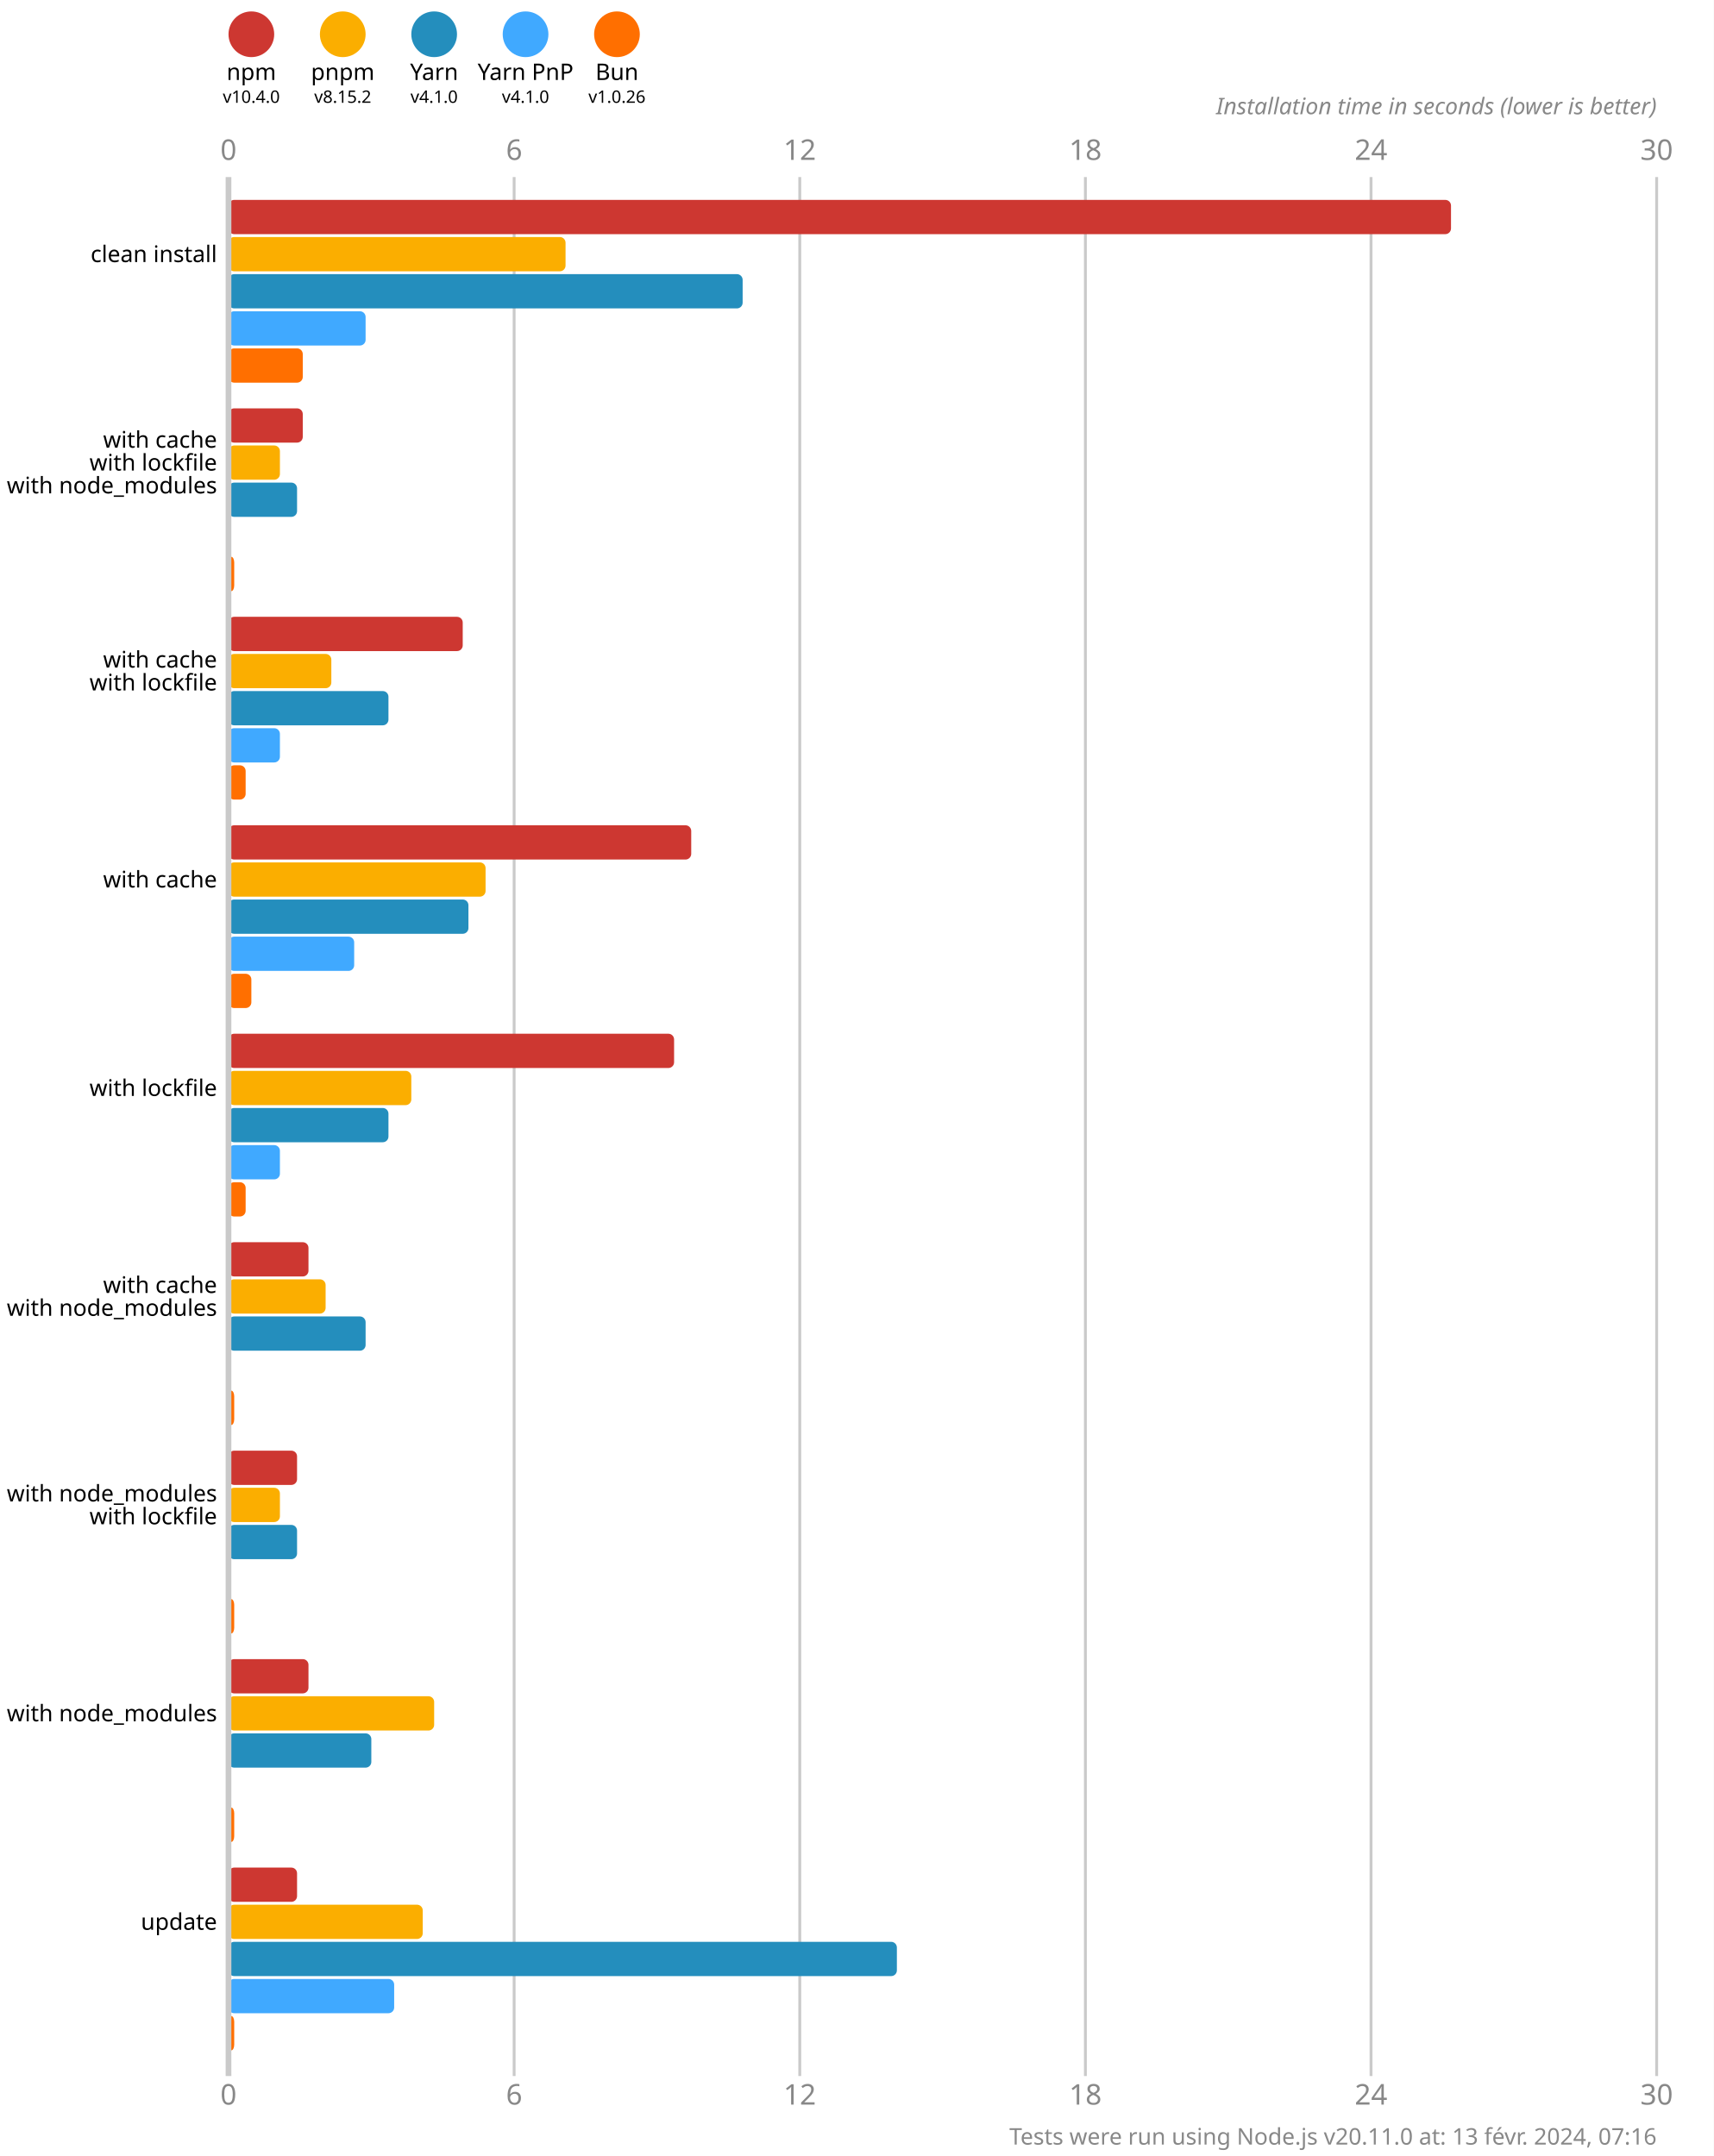
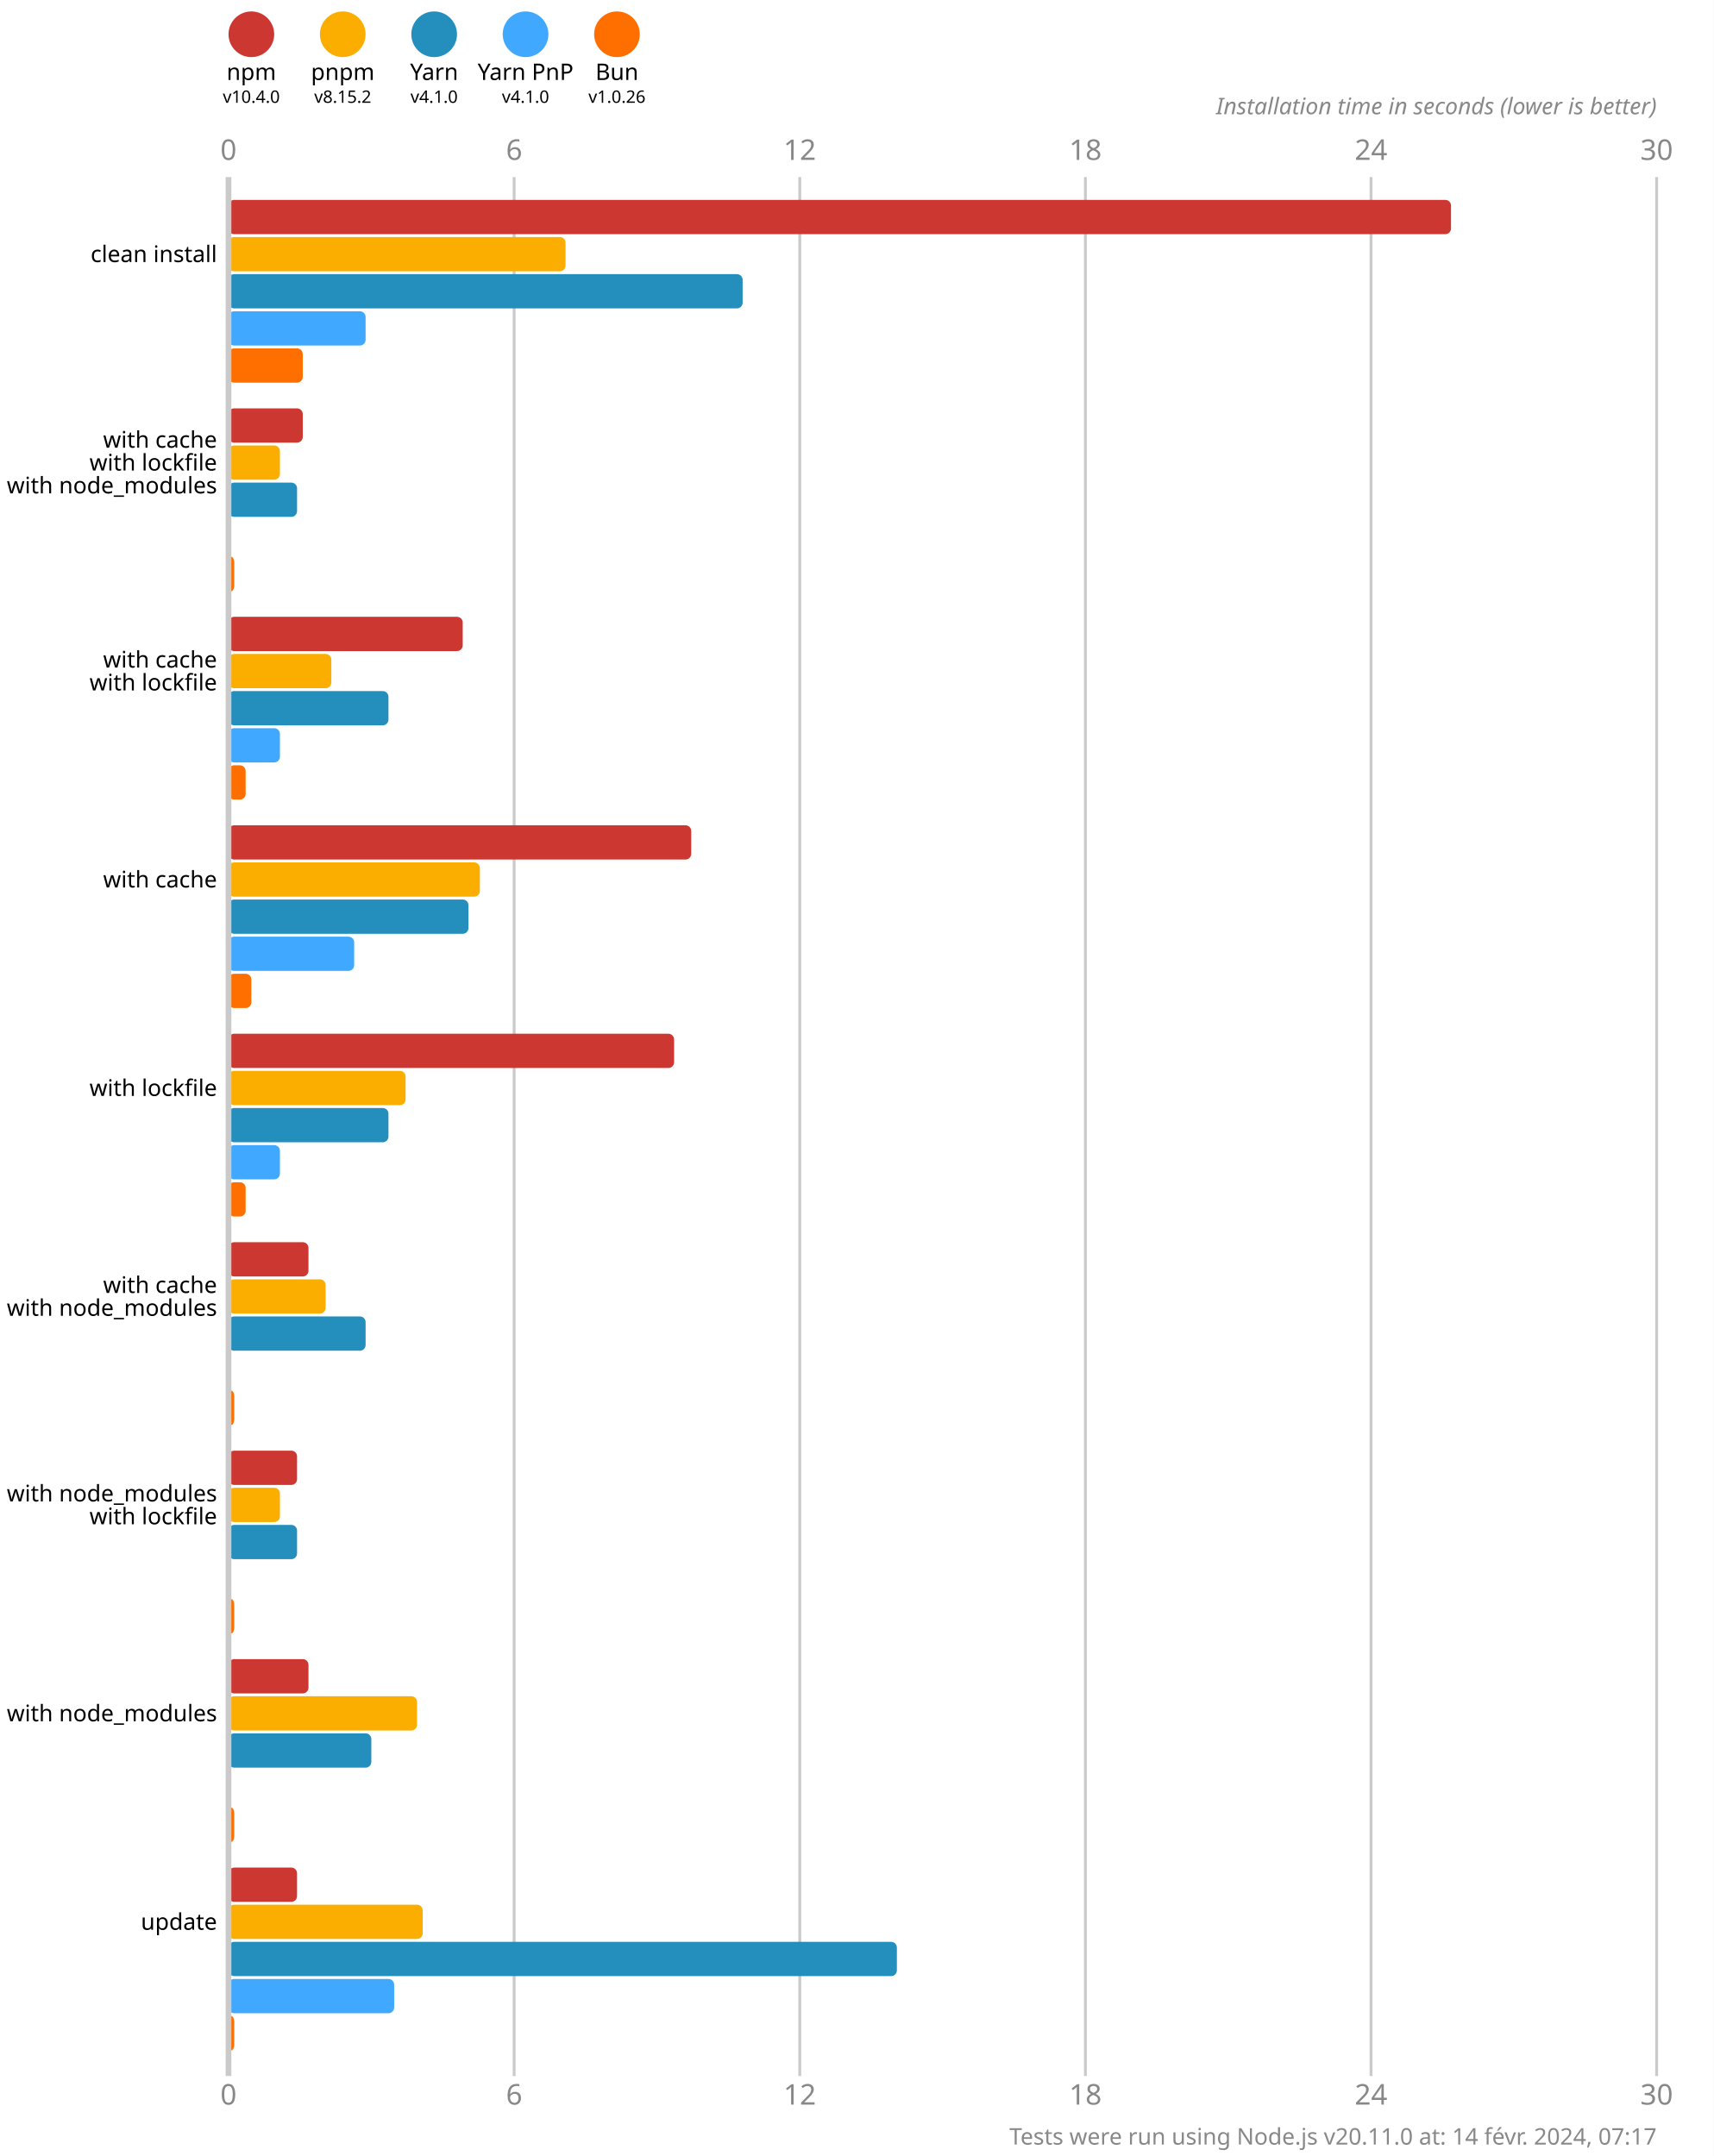
<svg xmlns="http://www.w3.org/2000/svg" version="1.1" viewBox="0 0 300 377.5">
  <style>
    .font { font-family: sans-serif; }
    .s3 { font-size: 3px; }
    .s4 { font-size: 4px; }
    .s5 { font-size: 5px; }
    .line { stroke: #cacaca; }
    .width { stroke-width: 0.5; }
    .text { fill: #888; }
  </style>
  <rect x="0" y="0" width="300" height="377.5" fill="#fff" />
  <circle cx="44" cy="6" r="4" fill="#cd3731" />
  <text x="44" y="14" class="font s4" text-anchor="middle">npm</text>
  <text x="44" y="18" class="font s3" text-anchor="middle">v10.4.0</text>
  <circle cx="60" cy="6" r="4" fill="#fbae00" />
  <text x="60" y="14" class="font s4" text-anchor="middle">pnpm</text>
  <text x="60" y="18" class="font s3" text-anchor="middle">v8.15.2</text>
  <circle cx="76" cy="6" r="4" fill="#248ebd" />
  <text x="76" y="14" class="font s4" text-anchor="middle">Yarn</text>
  <text x="76" y="18" class="font s3" text-anchor="middle">v4.1.0</text>
  <circle cx="92" cy="6" r="4" fill="#40a9ff" />
  <text x="92" y="14" class="font s4" text-anchor="middle">Yarn PnP</text>
  <text x="92" y="18" class="font s3" text-anchor="middle">v4.1.0</text>
  <circle cx="108" cy="6" r="4" fill="#ff6f00" />
  <text x="108" y="14" class="font s4" text-anchor="middle">Bun</text>
  <text x="108" y="18" class="font s3" text-anchor="middle">v1.0.26</text>
  <text x="40" y="28" class="font s5 text" text-anchor="middle">0</text>
  <text x="40" y="368.5" class="font s5 text" text-anchor="middle">0</text>
  <line x1="90" y1="31" x2="90" y2="363.5" class="line width" />
  <text x="90" y="28" class="font s5 text" text-anchor="middle">6</text>
  <text x="90" y="368.5" class="font s5 text" text-anchor="middle">6</text>
  <line x1="140" y1="31" x2="140" y2="363.5" class="line width" />
  <text x="140" y="28" class="font s5 text" text-anchor="middle">12</text>
  <text x="140" y="368.5" class="font s5 text" text-anchor="middle">12</text>
  <line x1="190" y1="31" x2="190" y2="363.5" class="line width" />
  <text x="190" y="28" class="font s5 text" text-anchor="middle">18</text>
  <text x="190" y="368.5" class="font s5 text" text-anchor="middle">18</text>
  <line x1="240" y1="31" x2="240" y2="363.5" class="line width" />
  <text x="240" y="28" class="font s5 text" text-anchor="middle">24</text>
  <text x="240" y="368.5" class="font s5 text" text-anchor="middle">24</text>
  <line x1="290" y1="31" x2="290" y2="363.5" class="line width" />
  <text x="290" y="28" class="font s5 text" text-anchor="middle">30</text>
  <text x="290" y="368.5" class="font s5 text" text-anchor="middle">30</text>
  <text x="290" y="20" class="font s4 text" font-style="italic" text-anchor="end">Installation time in seconds (lower is better)</text>
  <rect x="40" y="35" width="214" height="6" fill="#cd3731" rx="1" ry="1" />
  <rect x="40" y="41.5" width="59" height="6" fill="#fbae00" rx="1" ry="1" />
  <rect x="40" y="48" width="90" height="6" fill="#248ebd" rx="1" ry="1" />
  <rect x="40" y="54.5" width="24" height="6" fill="#40a9ff" rx="1" ry="1" />
  <rect x="40" y="61" width="13" height="6" fill="#ff6f00" rx="1" ry="1" />
  <rect x="40" y="71.5" width="13" height="6" fill="#cd3731" rx="1" ry="1" />
  <rect x="40" y="78" width="9" height="6" fill="#fbae00" rx="1" ry="1" />
  <rect x="40" y="84.5" width="12" height="6" fill="#248ebd" rx="1" ry="1" />
  <rect x="40" y="91" width="0" height="6" fill="#40a9ff" rx="1" ry="1" />
  <rect x="40" y="97.5" width="1" height="6" fill="#ff6f00" rx="1" ry="1" />
  <rect x="40" y="108" width="41" height="6" fill="#cd3731" rx="1" ry="1" />
  <rect x="40" y="114.5" width="18" height="6" fill="#fbae00" rx="1" ry="1" />
  <rect x="40" y="121" width="28" height="6" fill="#248ebd" rx="1" ry="1" />
  <rect x="40" y="127.5" width="9" height="6" fill="#40a9ff" rx="1" ry="1" />
  <rect x="40" y="134" width="3" height="6" fill="#ff6f00" rx="1" ry="1" />
  <rect x="40" y="144.5" width="81" height="6" fill="#cd3731" rx="1" ry="1" />
-   <rect x="40" y="151" width="45" height="6" fill="#fbae00" rx="1" ry="1" />
+   <rect x="40" y="151" width="44" height="6" fill="#fbae00" rx="1" ry="1" />
  <rect x="40" y="157.5" width="42" height="6" fill="#248ebd" rx="1" ry="1" />
  <rect x="40" y="164" width="22" height="6" fill="#40a9ff" rx="1" ry="1" />
  <rect x="40" y="170.5" width="4" height="6" fill="#ff6f00" rx="1" ry="1" />
  <rect x="40" y="181" width="78" height="6" fill="#cd3731" rx="1" ry="1" />
-   <rect x="40" y="187.5" width="32" height="6" fill="#fbae00" rx="1" ry="1" />
+   <rect x="40" y="187.5" width="31" height="6" fill="#fbae00" rx="1" ry="1" />
  <rect x="40" y="194" width="28" height="6" fill="#248ebd" rx="1" ry="1" />
  <rect x="40" y="200.5" width="9" height="6" fill="#40a9ff" rx="1" ry="1" />
  <rect x="40" y="207" width="3" height="6" fill="#ff6f00" rx="1" ry="1" />
  <rect x="40" y="217.5" width="14" height="6" fill="#cd3731" rx="1" ry="1" />
  <rect x="40" y="224" width="17" height="6" fill="#fbae00" rx="1" ry="1" />
  <rect x="40" y="230.5" width="24" height="6" fill="#248ebd" rx="1" ry="1" />
  <rect x="40" y="237" width="0" height="6" fill="#40a9ff" rx="1" ry="1" />
  <rect x="40" y="243.5" width="1" height="6" fill="#ff6f00" rx="1" ry="1" />
  <rect x="40" y="254" width="12" height="6" fill="#cd3731" rx="1" ry="1" />
  <rect x="40" y="260.5" width="9" height="6" fill="#fbae00" rx="1" ry="1" />
  <rect x="40" y="267" width="12" height="6" fill="#248ebd" rx="1" ry="1" />
  <rect x="40" y="273.5" width="0" height="6" fill="#40a9ff" rx="1" ry="1" />
  <rect x="40" y="280" width="1" height="6" fill="#ff6f00" rx="1" ry="1" />
  <rect x="40" y="290.5" width="14" height="6" fill="#cd3731" rx="1" ry="1" />
-   <rect x="40" y="297" width="36" height="6" fill="#fbae00" rx="1" ry="1" />
+   <rect x="40" y="297" width="33" height="6" fill="#fbae00" rx="1" ry="1" />
  <rect x="40" y="303.5" width="25" height="6" fill="#248ebd" rx="1" ry="1" />
  <rect x="40" y="310" width="0" height="6" fill="#40a9ff" rx="1" ry="1" />
  <rect x="40" y="316.5" width="1" height="6" fill="#ff6f00" rx="1" ry="1" />
  <rect x="40" y="327" width="12" height="6" fill="#cd3731" rx="1" ry="1" />
  <rect x="40" y="333.5" width="34" height="6" fill="#fbae00" rx="1" ry="1" />
  <rect x="40" y="340" width="117" height="6" fill="#248ebd" rx="1" ry="1" />
  <rect x="40" y="346.5" width="29" height="6" fill="#40a9ff" rx="1" ry="1" />
  <rect x="40" y="353" width="1" height="6" fill="#ff6f00" rx="1" ry="1" />
  <line x1="40" y1="31" x2="40" y2="363.5" class="line" />
  <text x="38" y="44.5" class="font s4" dominant-baseline="middle" text-anchor="end">clean install</text>
  <text x="38" y="77" class="font s4" dominant-baseline="middle" text-anchor="end">with cache</text>
  <text x="38" y="81" class="font s4" dominant-baseline="middle" text-anchor="end">with lockfile</text>
  <text x="38" y="85" class="font s4" dominant-baseline="middle" text-anchor="end">with node_modules</text>
  <text x="38" y="115.5" class="font s4" dominant-baseline="middle" text-anchor="end">with cache</text>
  <text x="38" y="119.5" class="font s4" dominant-baseline="middle" text-anchor="end">with lockfile</text>
  <text x="38" y="154" class="font s4" dominant-baseline="middle" text-anchor="end">with cache</text>
  <text x="38" y="190.5" class="font s4" dominant-baseline="middle" text-anchor="end">with lockfile</text>
  <text x="38" y="225" class="font s4" dominant-baseline="middle" text-anchor="end">with cache</text>
  <text x="38" y="229" class="font s4" dominant-baseline="middle" text-anchor="end">with node_modules</text>
  <text x="38" y="261.5" class="font s4" dominant-baseline="middle" text-anchor="end">with node_modules</text>
  <text x="38" y="265.5" class="font s4" dominant-baseline="middle" text-anchor="end">with lockfile</text>
  <text x="38" y="300" class="font s4" dominant-baseline="middle" text-anchor="end">with node_modules</text>
  <text x="38" y="336.5" class="font s4" dominant-baseline="middle" text-anchor="end">update</text>
-   <text x="290" y="375.5" class="font s4 text" text-anchor="end">Tests were run using Node.js v20.11.0 at: 13 févr. 2024, 07:16</text>
+   <text x="290" y="375.5" class="font s4 text" text-anchor="end">Tests were run using Node.js v20.11.0 at: 14 févr. 2024, 07:17</text>
</svg>
